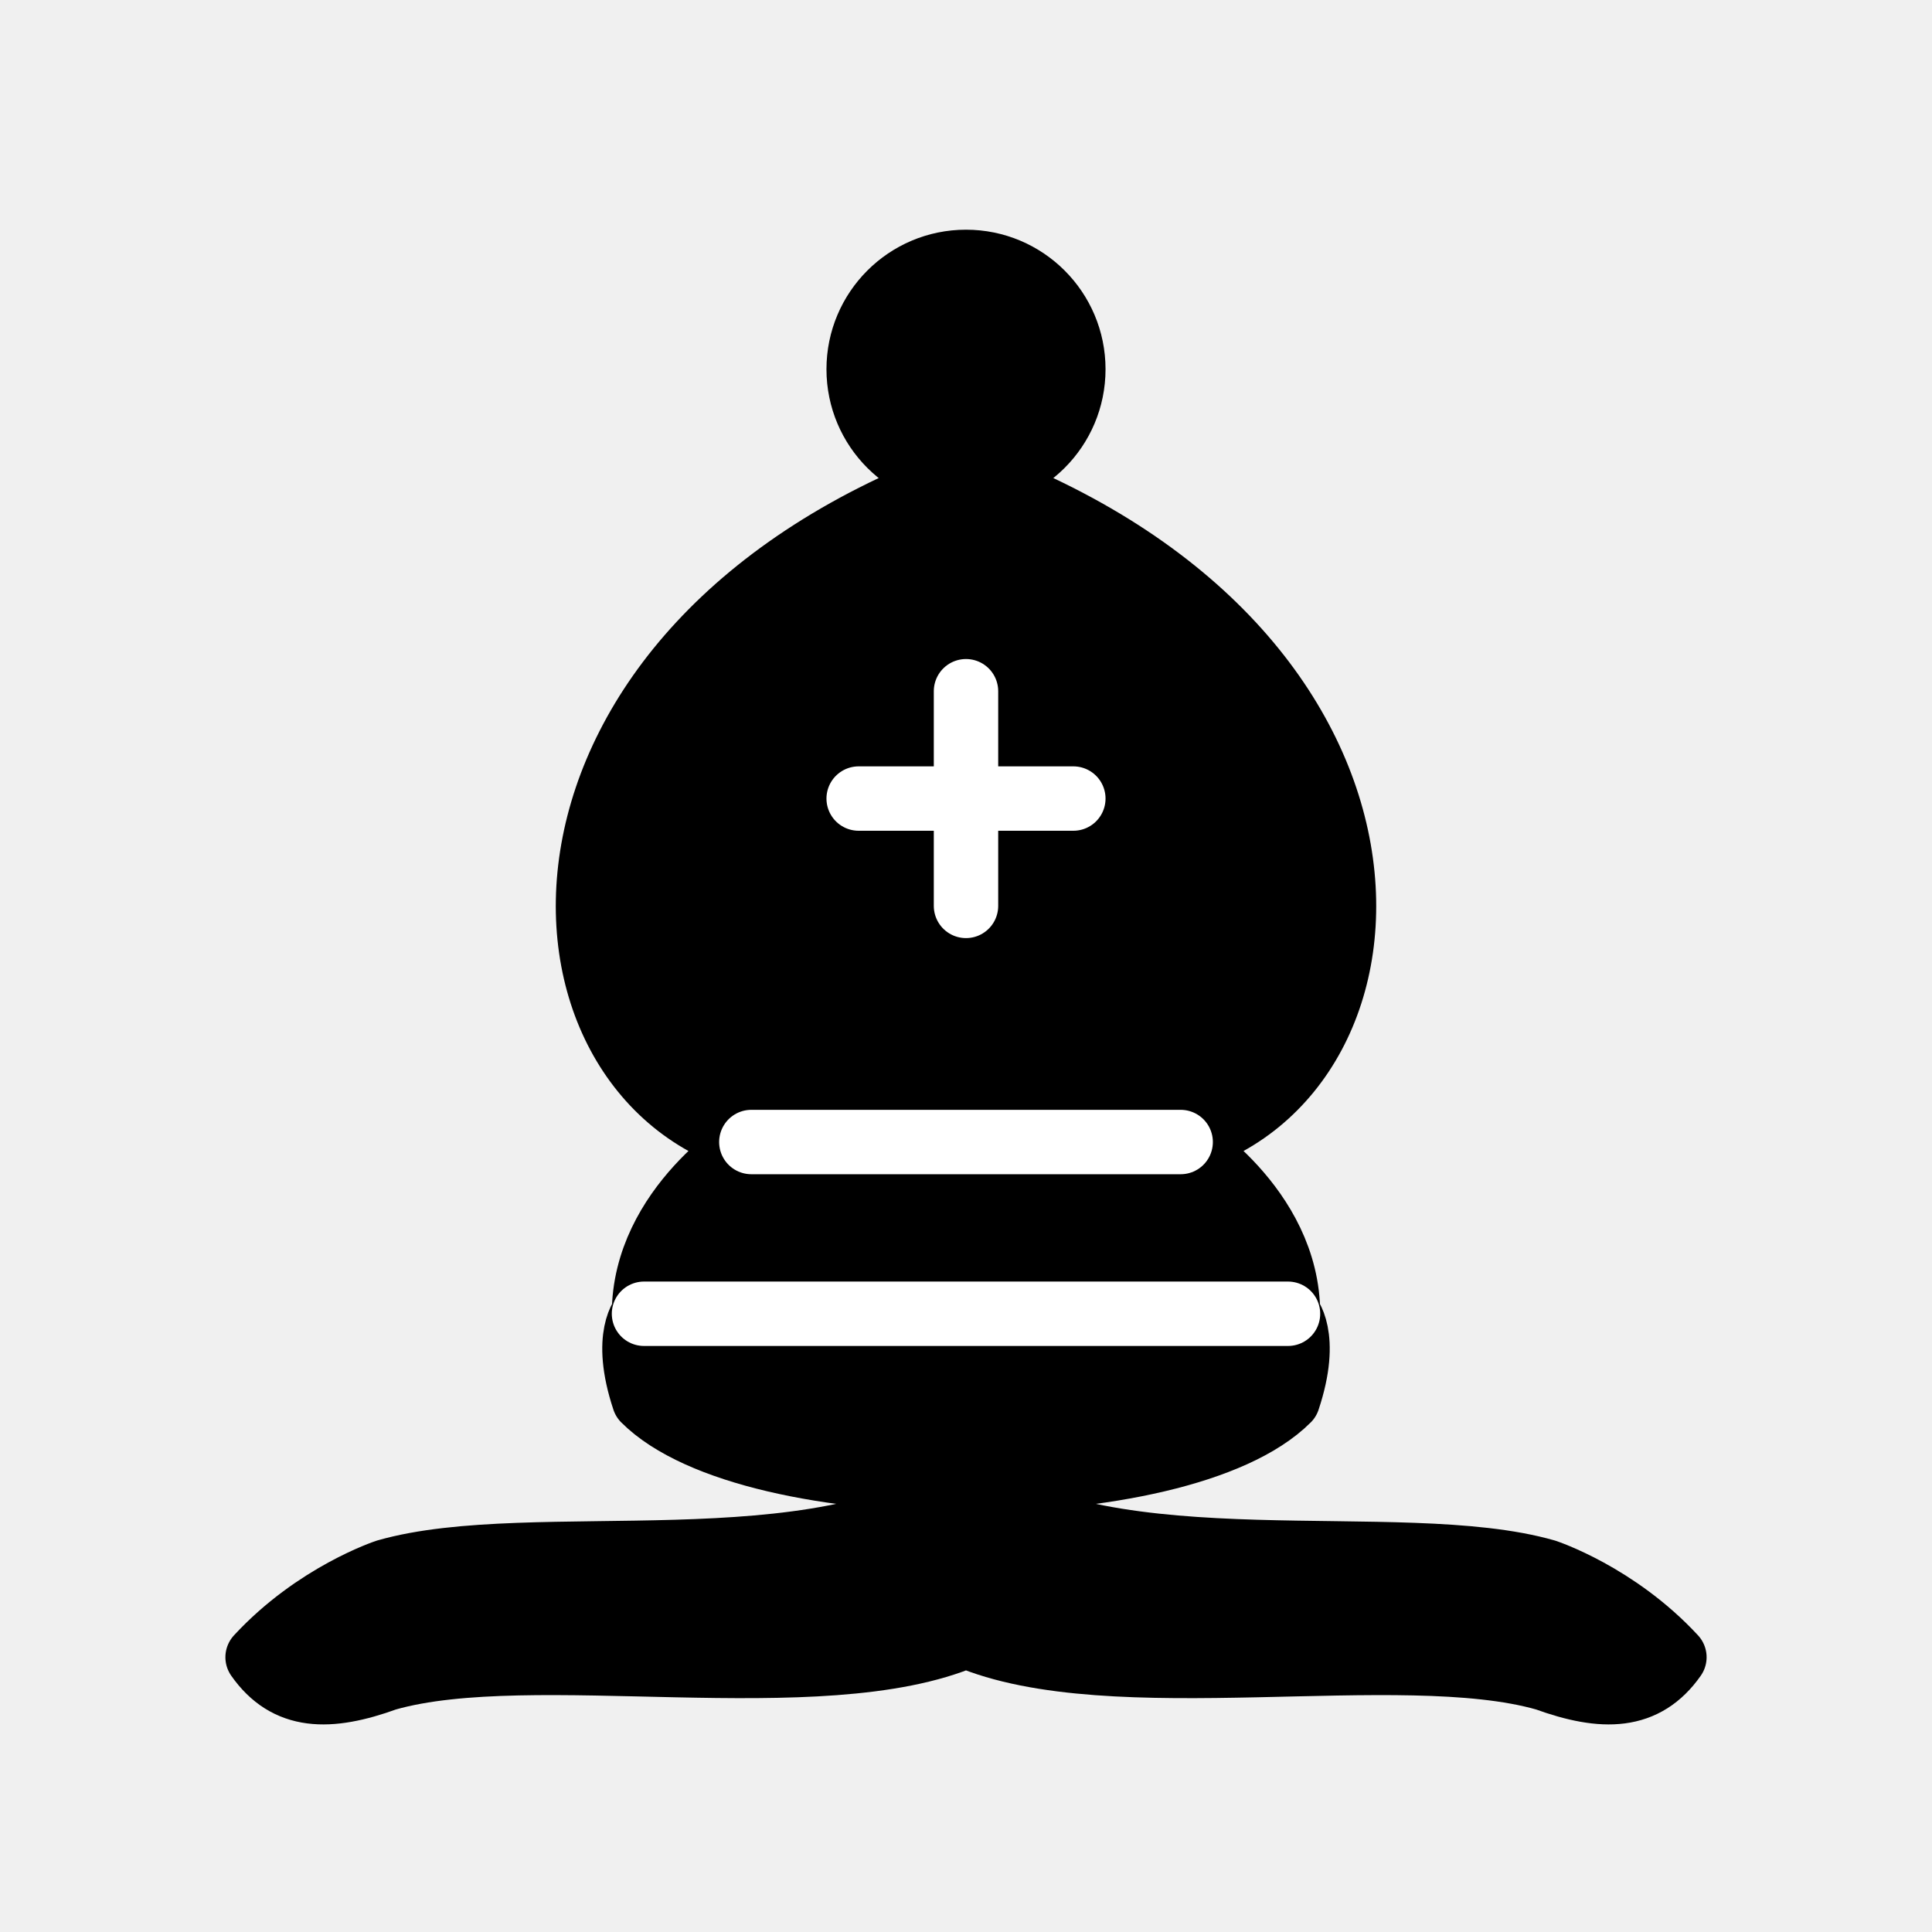
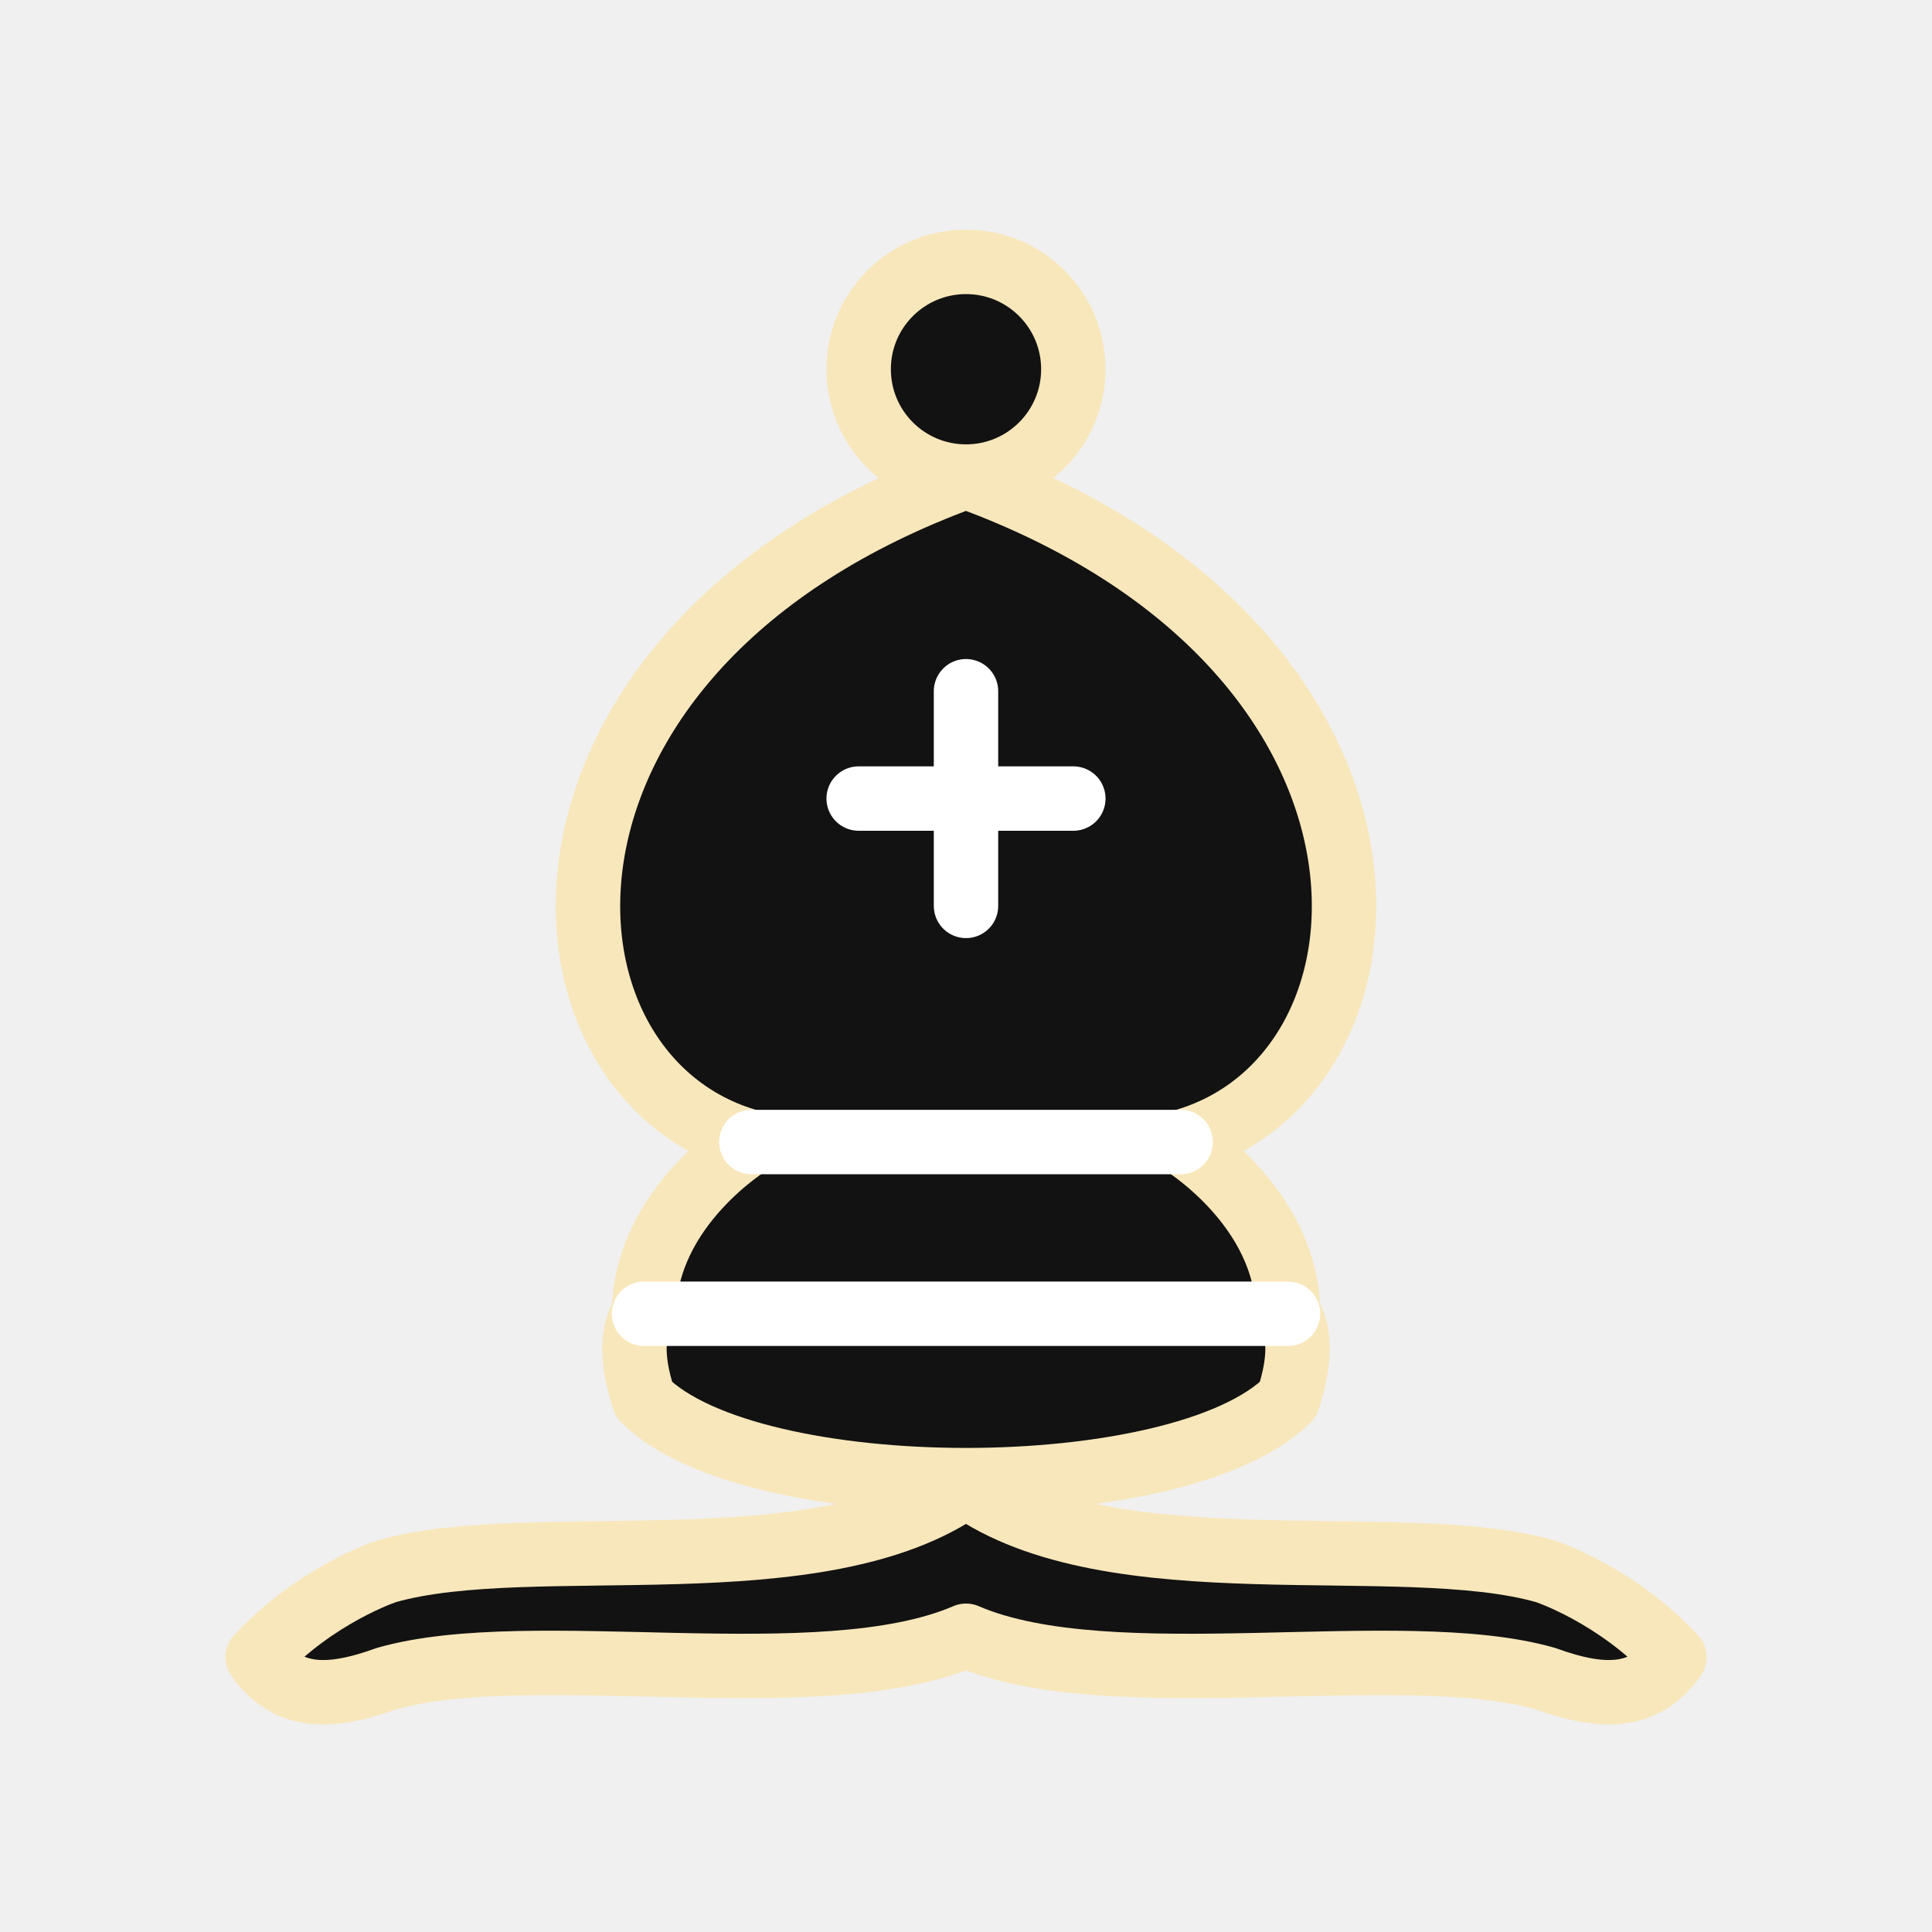
<svg xmlns="http://www.w3.org/2000/svg" version="1.1" width="45" height="45">
-   <g style="opacity:1; fill:none; fill-rule:evenodd; fill-opacity:1; stroke:#000000; stroke-width:1.5; stroke-linecap:round; stroke-linejoin:round; stroke-miterlimit:4; stroke-dasharray:none; stroke-opacity:1;" transform="translate(0,0.6)">
-     <g style="fill:#000000; stroke:#000000; stroke-linecap:butt;">
+   <g style="opacity:1; fill:none; fill-rule:evenodd; fill-opacity:1; stroke:#f8e7bb; stroke-width:1.5; stroke-linecap:round; stroke-linejoin:round; stroke-miterlimit:4; stroke-dasharray:none; stroke-opacity:1;" transform="translate(0,0.6)">
+     <g style="fill:#121212; stroke:#f8e7bb; stroke-linecap:butt;">
      <path d="M 9,36 C 12.39,35.03 19.11,36.43 22.5,34 C 25.89,36.43 32.61,35.03 36,36 C 36,36 37.65,36.54 39,38 C 38.32,38.97 37.35,38.99 36,38.5 C 32.61,37.53 25.89,38.96 22.5,37.5 C 19.11,38.96 12.39,37.53 9,38.5 C 7.65,38.99 6.68,38.97 6,38 C 7.35,36.54 9,36 9,36 z" />
      <path d="M 15,32 C 17.5,34.5 27.5,34.5 30,32 C 30.5,30.5 30,30 30,30 C 30,27.5 27.5,26 27.5,26 C 33,24.5 33.5,14.5 22.5,10.5 C 11.5,14.5 12,24.5 17.5,26 C 17.5,26 15,27.5 15,30 C 15,30 14.5,30.5 15,32 z" />
      <path d="M 25 8 A 2.5 2.5 0 1 1  20,8 A 2.5 2.5 0 1 1  25 8 z" />
    </g>
    <path d="M 17.5,26 L 27.5,26 M 15,30 L 30,30 M 22.5,15.5 L 22.5,20.5 M 20,18 L 25,18" style="fill:none; stroke:#ffffff; stroke-linejoin:miter;" />
  </g>
</svg>
